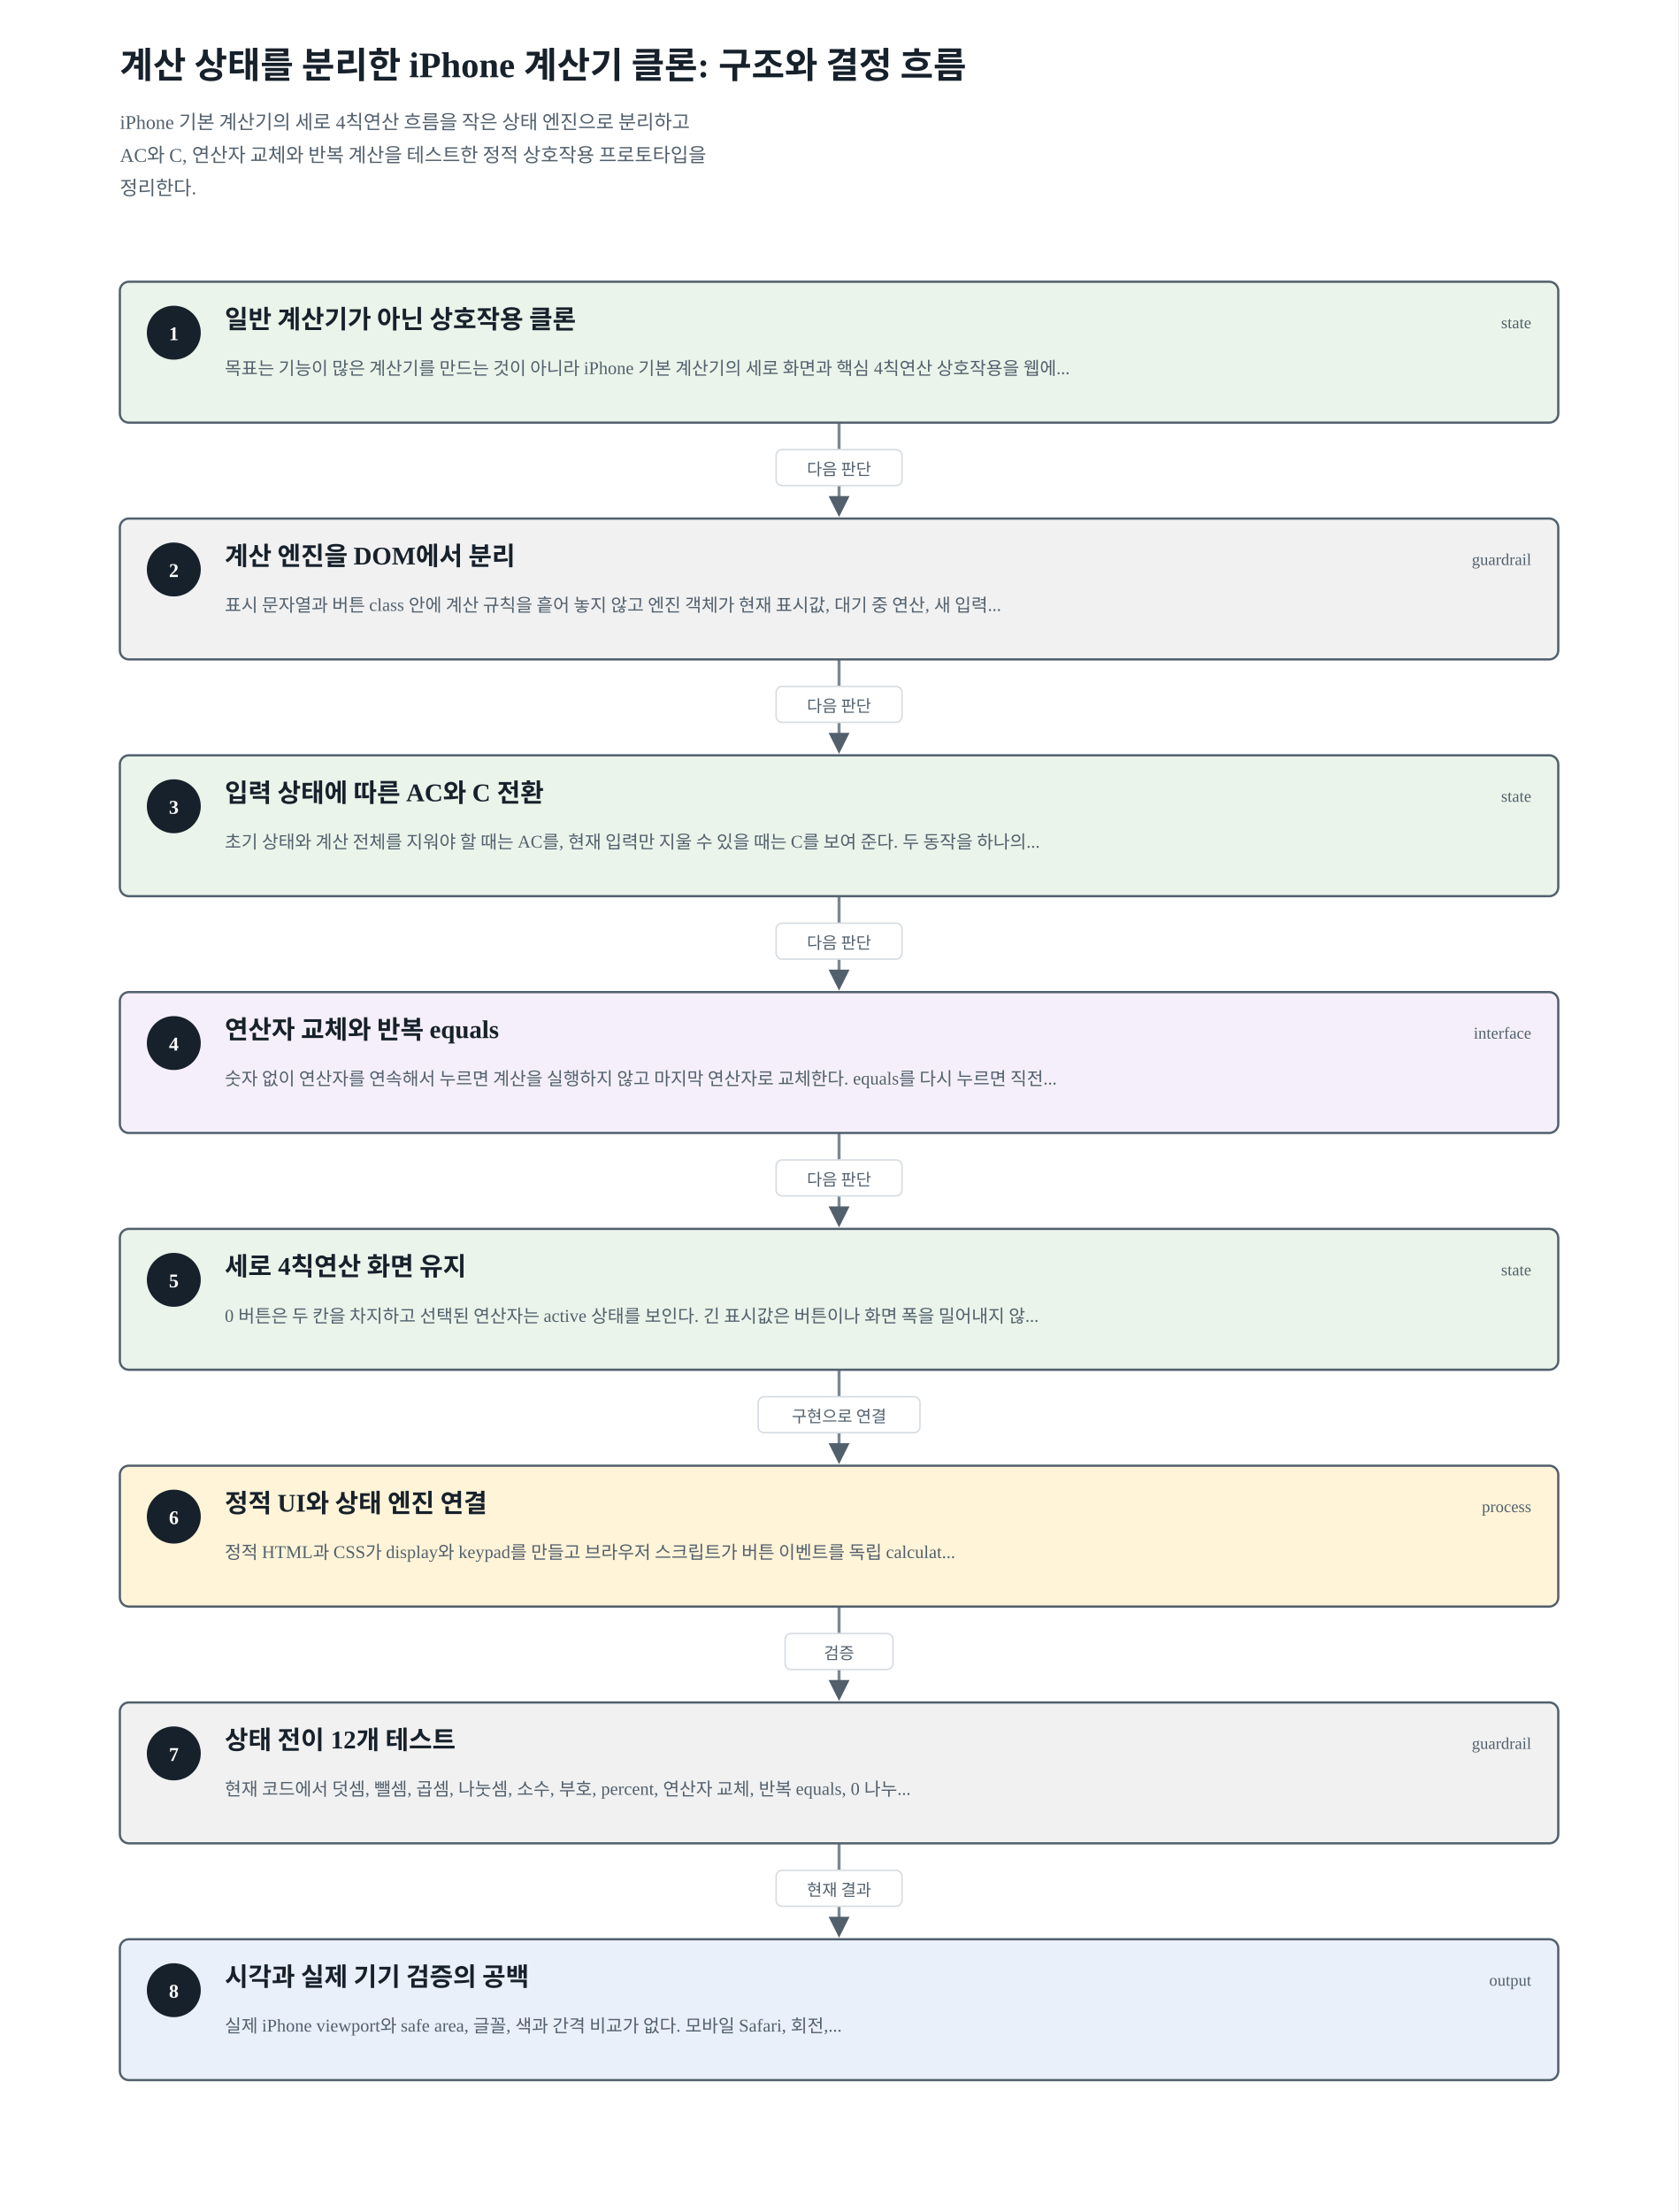
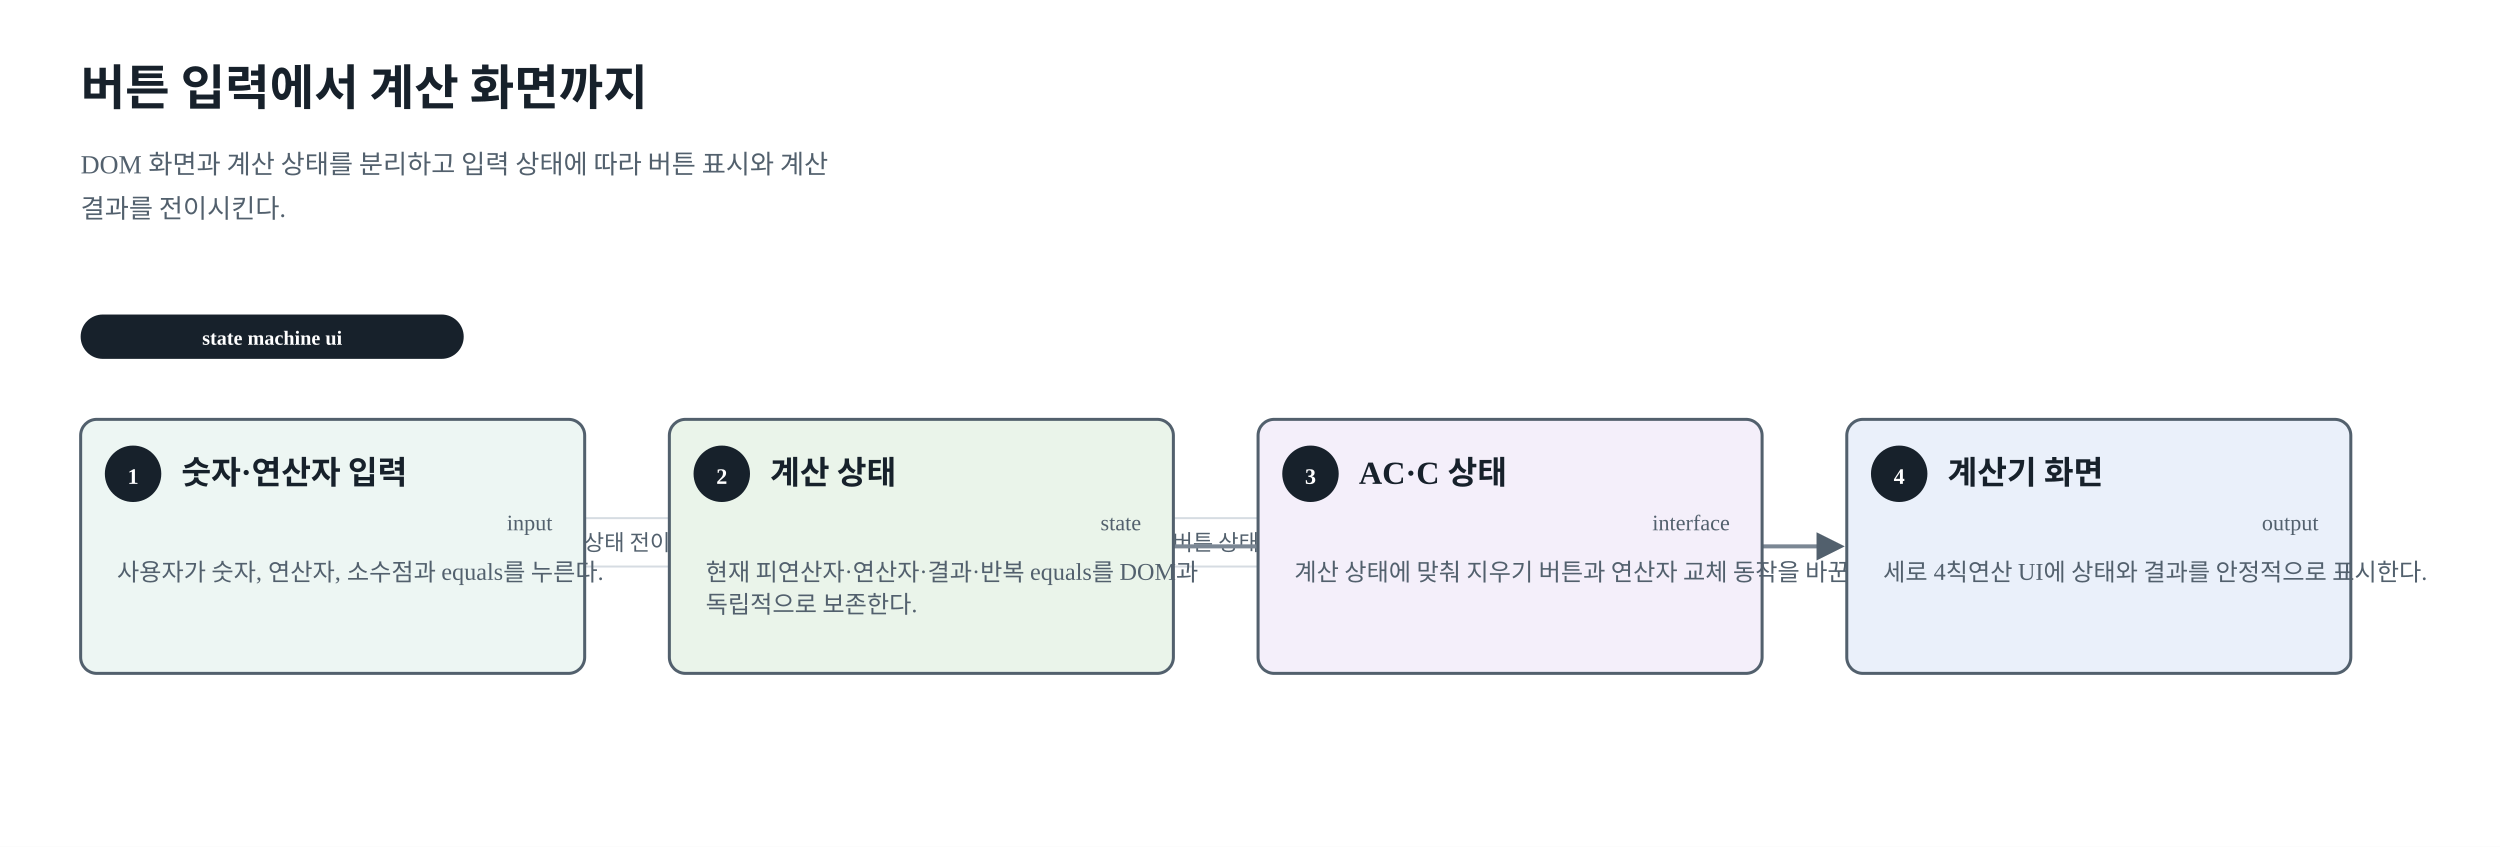
- <svg xmlns="http://www.w3.org/2000/svg" viewBox="0 0 1120 1476" role="img" aria-labelledby="system-map-title system-map-desc">
+ <svg xmlns="http://www.w3.org/2000/svg" viewBox="0 0 1240 420" role="img" aria-labelledby="system-map-title system-map-desc">
  <defs>
    <marker id="system-map-arrow" viewBox="0 0 10 10" refX="5" refY="5" markerWidth="7" markerHeight="7" orient="auto-start-reverse">
      <path d="M 0 0 L 10 5 L 0 10 z" fill="#52606d" />
    </marker>
  </defs>
-   <rect width="1120" height="1476" fill="#ffffff" />
+   <rect width="1240" height="420" fill="#ffffff" />
  <text fill="#17212b" font-size="24" font-weight="700">
-     <tspan x="80" y="52">계산 상태를 분리한 iPhone 계산기 클론: 구조와 결정 흐름</tspan>
+     <tspan x="40" y="52">버튼 입력에서 계산 화면까지</tspan>
  </text>
  <text fill="#52606d" font-size="13">
-     <tspan x="80" y="86">iPhone 기본 계산기의 세로 4칙연산 흐름을 작은 상태 엔진으로 분리하고</tspan>
-     <tspan x="80" y="108">AC와 C, 연산자 교체와 반복 계산을 테스트한 정적 상호작용 프로토타입을</tspan>
-     <tspan x="80" y="130">정리한다.</tspan>
+     <tspan x="40" y="86">DOM 화면과 계산 상태를 분리하고 입력 상태에 따라 버튼 표시와 계산</tspan>
+     <tspan x="40" y="108">결과를 전이시킨다.</tspan>
  </text>
+   <rect x="40" y="156" width="190" height="22" rx="11" fill="#17212b" />
+   <text x="135" y="171" text-anchor="middle" fill="#ffffff" font-size="10" font-weight="700">state machine ui</text>
  <g data-flow="flow-01">
-     <path d="M 560 282 L 560 338" fill="none" stroke="#7b8794" stroke-width="2" marker-end="url(#system-map-arrow)" />
-     <rect x="518" y="300" width="84" height="24" rx="4" fill="#ffffff" stroke="#d6dce2" />
-     <text x="560" y="317" text-anchor="middle" fill="#52606d" font-size="11">다음 판단</text>
+     <path d="M 290 271 L 324 271" fill="none" stroke="#7b8794" stroke-width="2" marker-end="url(#system-map-arrow)" />
+     <rect x="271.5" y="257" width="79" height="24" rx="4" fill="#ffffff" stroke="#d6dce2" />
+     <text x="311" y="273" text-anchor="middle" fill="#52606d" font-size="11">상태 전이</text>
  </g>
  <g data-flow="flow-02">
-     <path d="M 560 440 L 560 496" fill="none" stroke="#7b8794" stroke-width="2" marker-end="url(#system-map-arrow)" />
-     <rect x="518" y="458" width="84" height="24" rx="4" fill="#ffffff" stroke="#d6dce2" />
-     <text x="560" y="475" text-anchor="middle" fill="#52606d" font-size="11">다음 판단</text>
+     <path d="M 582 271 L 616 271" fill="none" stroke="#7b8794" stroke-width="2" marker-end="url(#system-map-arrow)" />
+     <rect x="563.5" y="257" width="79" height="24" rx="4" fill="#ffffff" stroke="#d6dce2" />
+     <text x="603" y="273" text-anchor="middle" fill="#52606d" font-size="11">버튼 상태</text>
  </g>
  <g data-flow="flow-03">
-     <path d="M 560 598 L 560 654" fill="none" stroke="#7b8794" stroke-width="2" marker-end="url(#system-map-arrow)" />
-     <rect x="518" y="616" width="84" height="24" rx="4" fill="#ffffff" stroke="#d6dce2" />
-     <text x="560" y="633" text-anchor="middle" fill="#52606d" font-size="11">다음 판단</text>
+     <path d="M 582 271 L 908 271" fill="none" stroke="#7b8794" stroke-width="2" marker-end="url(#system-map-arrow)" />
+     <rect x="704" y="257" width="90" height="24" rx="4" fill="#ffffff" stroke="#d6dce2" />
+     <text x="749" y="273" text-anchor="middle" fill="#52606d" font-size="11">결과 렌더링</text>
  </g>
-   <g data-flow="flow-04">
-     <path d="M 560 756 L 560 812" fill="none" stroke="#7b8794" stroke-width="2" marker-end="url(#system-map-arrow)" />
-     <rect x="518" y="774" width="84" height="24" rx="4" fill="#ffffff" stroke="#d6dce2" />
-     <text x="560" y="791" text-anchor="middle" fill="#52606d" font-size="11">다음 판단</text>
+   <g data-node="key-input">
+     <rect x="40" y="208" width="250" height="126" rx="8" fill="#edf6f3" stroke="#52606d" stroke-width="1.5" />
+     <circle cx="66" cy="235" r="14" fill="#17212b" />
+     <text x="66" y="240" text-anchor="middle" fill="#ffffff" font-size="11" font-weight="700">1</text>
+     <text x="90" y="240" fill="#17212b" font-size="16" font-weight="700">숫자·연산자 입력</text>
+     <text x="274" y="263" text-anchor="end" fill="#52606d" font-size="11">input</text>
+     <text x="58" y="286" fill="#52606d" font-size="12">
+       <tspan x="58" y="288">사용자가 숫자, 연산자, 소수점과 equals를 누른다.</tspan>
+     </text>
  </g>
-   <g data-flow="flow-05">
-     <path d="M 560 914 L 560 970" fill="none" stroke="#7b8794" stroke-width="2" marker-end="url(#system-map-arrow)" />
-     <rect x="506" y="932" width="108" height="24" rx="4" fill="#ffffff" stroke="#d6dce2" />
-     <text x="560" y="949" text-anchor="middle" fill="#52606d" font-size="11">구현으로 연결</text>
+   <g data-node="calculator-state">
+     <rect x="332" y="208" width="250" height="126" rx="8" fill="#eaf4ea" stroke="#52606d" stroke-width="1.5" />
+     <circle cx="358" cy="235" r="14" fill="#17212b" />
+     <text x="358" y="240" text-anchor="middle" fill="#ffffff" font-size="11" font-weight="700">2</text>
+     <text x="382" y="240" fill="#17212b" font-size="16" font-weight="700">계산 상태</text>
+     <text x="566" y="263" text-anchor="end" fill="#52606d" font-size="11">state</text>
+     <text x="350" y="286" fill="#52606d" font-size="12">
+       <tspan x="350" y="288">현재 피연산자·연산자·결과·반복 equals를 DOM과</tspan>
+       <tspan x="350" y="304">독립적으로 보존한다.</tspan>
+     </text>
  </g>
-   <g data-flow="flow-06">
-     <path d="M 560 1072 L 560 1128" fill="none" stroke="#7b8794" stroke-width="2" marker-end="url(#system-map-arrow)" />
-     <rect x="524" y="1090" width="72" height="24" rx="4" fill="#ffffff" stroke="#d6dce2" />
-     <text x="560" y="1107" text-anchor="middle" fill="#52606d" font-size="11">검증</text>
+   <g data-node="button-mode">
+     <rect x="624" y="208" width="250" height="126" rx="8" fill="#f4effa" stroke="#52606d" stroke-width="1.5" />
+     <circle cx="650" cy="235" r="14" fill="#17212b" />
+     <text x="650" y="240" text-anchor="middle" fill="#ffffff" font-size="11" font-weight="700">3</text>
+     <text x="674" y="240" fill="#17212b" font-size="16" font-weight="700">AC·C 상태</text>
+     <text x="858" y="263" text-anchor="end" fill="#52606d" font-size="11">interface</text>
+     <text x="642" y="286" fill="#52606d" font-size="12">
+       <tspan x="642" y="288">계산 상태에 맞춰 지우기 버튼과 연산자 교체 동작을 바꾼다.</tspan>
+     </text>
  </g>
-   <g data-flow="flow-07">
-     <path d="M 560 1230 L 560 1286" fill="none" stroke="#7b8794" stroke-width="2" marker-end="url(#system-map-arrow)" />
-     <rect x="518" y="1248" width="84" height="24" rx="4" fill="#ffffff" stroke="#d6dce2" />
-     <text x="560" y="1265" text-anchor="middle" fill="#52606d" font-size="11">현재 결과</text>
-   </g>
-   <g data-node="planning-background">
-     <rect x="80" y="188" width="960" height="94" rx="6" fill="#eaf4ea" stroke="#52606d" stroke-width="1.5" />
-     <circle cx="116" cy="222" r="18" fill="#17212b" />
-     <text x="116" y="227" text-anchor="middle" fill="#ffffff" font-size="13" font-weight="700">1</text>
-     <text x="150" y="219" fill="#17212b" font-size="17" font-weight="700">일반 계산기가 아닌 상호작용 클론</text>
-     <text x="1022" y="219" text-anchor="end" fill="#52606d" font-size="11">state</text>
-     <text x="150" y="250" fill="#52606d" font-size="12">목표는 기능이 많은 계산기를 만드는 것이 아니라 iPhone 기본 계산기의 세로 화면과 핵심 4칙연산 상호작용을 웹에...</text>
-   </g>
-   <g data-node="engine-state">
-     <rect x="80" y="346" width="960" height="94" rx="6" fill="#f1f1f1" stroke="#52606d" stroke-width="1.5" />
-     <circle cx="116" cy="380" r="18" fill="#17212b" />
-     <text x="116" y="385" text-anchor="middle" fill="#ffffff" font-size="13" font-weight="700">2</text>
-     <text x="150" y="377" fill="#17212b" font-size="17" font-weight="700">계산 엔진을 DOM에서 분리</text>
-     <text x="1022" y="377" text-anchor="end" fill="#52606d" font-size="11">guardrail</text>
-     <text x="150" y="408" fill="#52606d" font-size="12">표시 문자열과 버튼 class 안에 계산 규칙을 흩어 놓지 않고 엔진 객체가 현재 표시값, 대기 중 연산, 새 입력...</text>
-   </g>
-   <g data-node="clear-state">
-     <rect x="80" y="504" width="960" height="94" rx="6" fill="#eaf4ea" stroke="#52606d" stroke-width="1.5" />
-     <circle cx="116" cy="538" r="18" fill="#17212b" />
-     <text x="116" y="543" text-anchor="middle" fill="#ffffff" font-size="13" font-weight="700">3</text>
-     <text x="150" y="535" fill="#17212b" font-size="17" font-weight="700">입력 상태에 따른 AC와 C 전환</text>
-     <text x="1022" y="535" text-anchor="end" fill="#52606d" font-size="11">state</text>
-     <text x="150" y="566" fill="#52606d" font-size="12">초기 상태와 계산 전체를 지워야 할 때는 AC를, 현재 입력만 지울 수 있을 때는 C를 보여 준다. 두 동작을 하나의...</text>
-   </g>
-   <g data-node="operator-behavior">
-     <rect x="80" y="662" width="960" height="94" rx="6" fill="#f4effa" stroke="#52606d" stroke-width="1.5" />
-     <circle cx="116" cy="696" r="18" fill="#17212b" />
-     <text x="116" y="701" text-anchor="middle" fill="#ffffff" font-size="13" font-weight="700">4</text>
-     <text x="150" y="693" fill="#17212b" font-size="17" font-weight="700">연산자 교체와 반복 equals</text>
-     <text x="1022" y="693" text-anchor="end" fill="#52606d" font-size="11">interface</text>
-     <text x="150" y="724" fill="#52606d" font-size="12">숫자 없이 연산자를 연속해서 누르면 계산을 실행하지 않고 마지막 연산자로 교체한다. equals를 다시 누르면 직전...</text>
-   </g>
-   <g data-node="interface-contract">
-     <rect x="80" y="820" width="960" height="94" rx="6" fill="#eaf4ea" stroke="#52606d" stroke-width="1.5" />
-     <circle cx="116" cy="854" r="18" fill="#17212b" />
-     <text x="116" y="859" text-anchor="middle" fill="#ffffff" font-size="13" font-weight="700">5</text>
-     <text x="150" y="851" fill="#17212b" font-size="17" font-weight="700">세로 4칙연산 화면 유지</text>
-     <text x="1022" y="851" text-anchor="end" fill="#52606d" font-size="11">state</text>
-     <text x="150" y="882" fill="#52606d" font-size="12">0 버튼은 두 칸을 차지하고 선택된 연산자는 active 상태를 보인다. 긴 표시값은 버튼이나 화면 폭을 밀어내지 않...</text>
-   </g>
-   <g data-node="implementation-flow">
-     <rect x="80" y="978" width="960" height="94" rx="6" fill="#fff4d8" stroke="#52606d" stroke-width="1.5" />
-     <circle cx="116" cy="1012" r="18" fill="#17212b" />
-     <text x="116" y="1017" text-anchor="middle" fill="#ffffff" font-size="13" font-weight="700">6</text>
-     <text x="150" y="1009" fill="#17212b" font-size="17" font-weight="700">정적 UI와 상태 엔진 연결</text>
-     <text x="1022" y="1009" text-anchor="end" fill="#52606d" font-size="11">process</text>
-     <text x="150" y="1040" fill="#52606d" font-size="12">정적 HTML과 CSS가 display와 keypad를 만들고 브라우저 스크립트가 버튼 이벤트를 독립 calculat...</text>
-   </g>
-   <g data-node="validation">
-     <rect x="80" y="1136" width="960" height="94" rx="6" fill="#f1f1f1" stroke="#52606d" stroke-width="1.5" />
-     <circle cx="116" cy="1170" r="18" fill="#17212b" />
-     <text x="116" y="1175" text-anchor="middle" fill="#ffffff" font-size="13" font-weight="700">7</text>
-     <text x="150" y="1167" fill="#17212b" font-size="17" font-weight="700">상태 전이 12개 테스트</text>
-     <text x="1022" y="1167" text-anchor="end" fill="#52606d" font-size="11">guardrail</text>
-     <text x="150" y="1198" fill="#52606d" font-size="12">현재 코드에서 덧셈, 뺄셈, 곱셈, 나눗셈, 소수, 부호, percent, 연산자 교체, 반복 equals, 0 나누...</text>
-   </g>
-   <g data-node="limitations">
-     <rect x="80" y="1294" width="960" height="94" rx="6" fill="#eaf0fa" stroke="#52606d" stroke-width="1.5" />
-     <circle cx="116" cy="1328" r="18" fill="#17212b" />
-     <text x="116" y="1333" text-anchor="middle" fill="#ffffff" font-size="13" font-weight="700">8</text>
-     <text x="150" y="1325" fill="#17212b" font-size="17" font-weight="700">시각과 실제 기기 검증의 공백</text>
-     <text x="1022" y="1325" text-anchor="end" fill="#52606d" font-size="11">output</text>
-     <text x="150" y="1356" fill="#52606d" font-size="12">실제 iPhone viewport와 safe area, 글꼴, 색과 간격 비교가 없다. 모바일 Safari, 회전,...</text>
+   <g data-node="display-result">
+     <rect x="916" y="208" width="250" height="126" rx="8" fill="#eaf0fa" stroke="#52606d" stroke-width="1.5" />
+     <circle cx="942" cy="235" r="14" fill="#17212b" />
+     <text x="942" y="240" text-anchor="middle" fill="#ffffff" font-size="11" font-weight="700">4</text>
+     <text x="966" y="240" fill="#17212b" font-size="16" font-weight="700">계산기 화면</text>
+     <text x="1150" y="263" text-anchor="end" fill="#52606d" font-size="11">output</text>
+     <text x="934" y="286" fill="#52606d" font-size="12">
+       <tspan x="934" y="288">세로 4칙연산 UI에 상태와 결과를 안정적으로 표시한다.</tspan>
+     </text>
  </g>
</svg>
